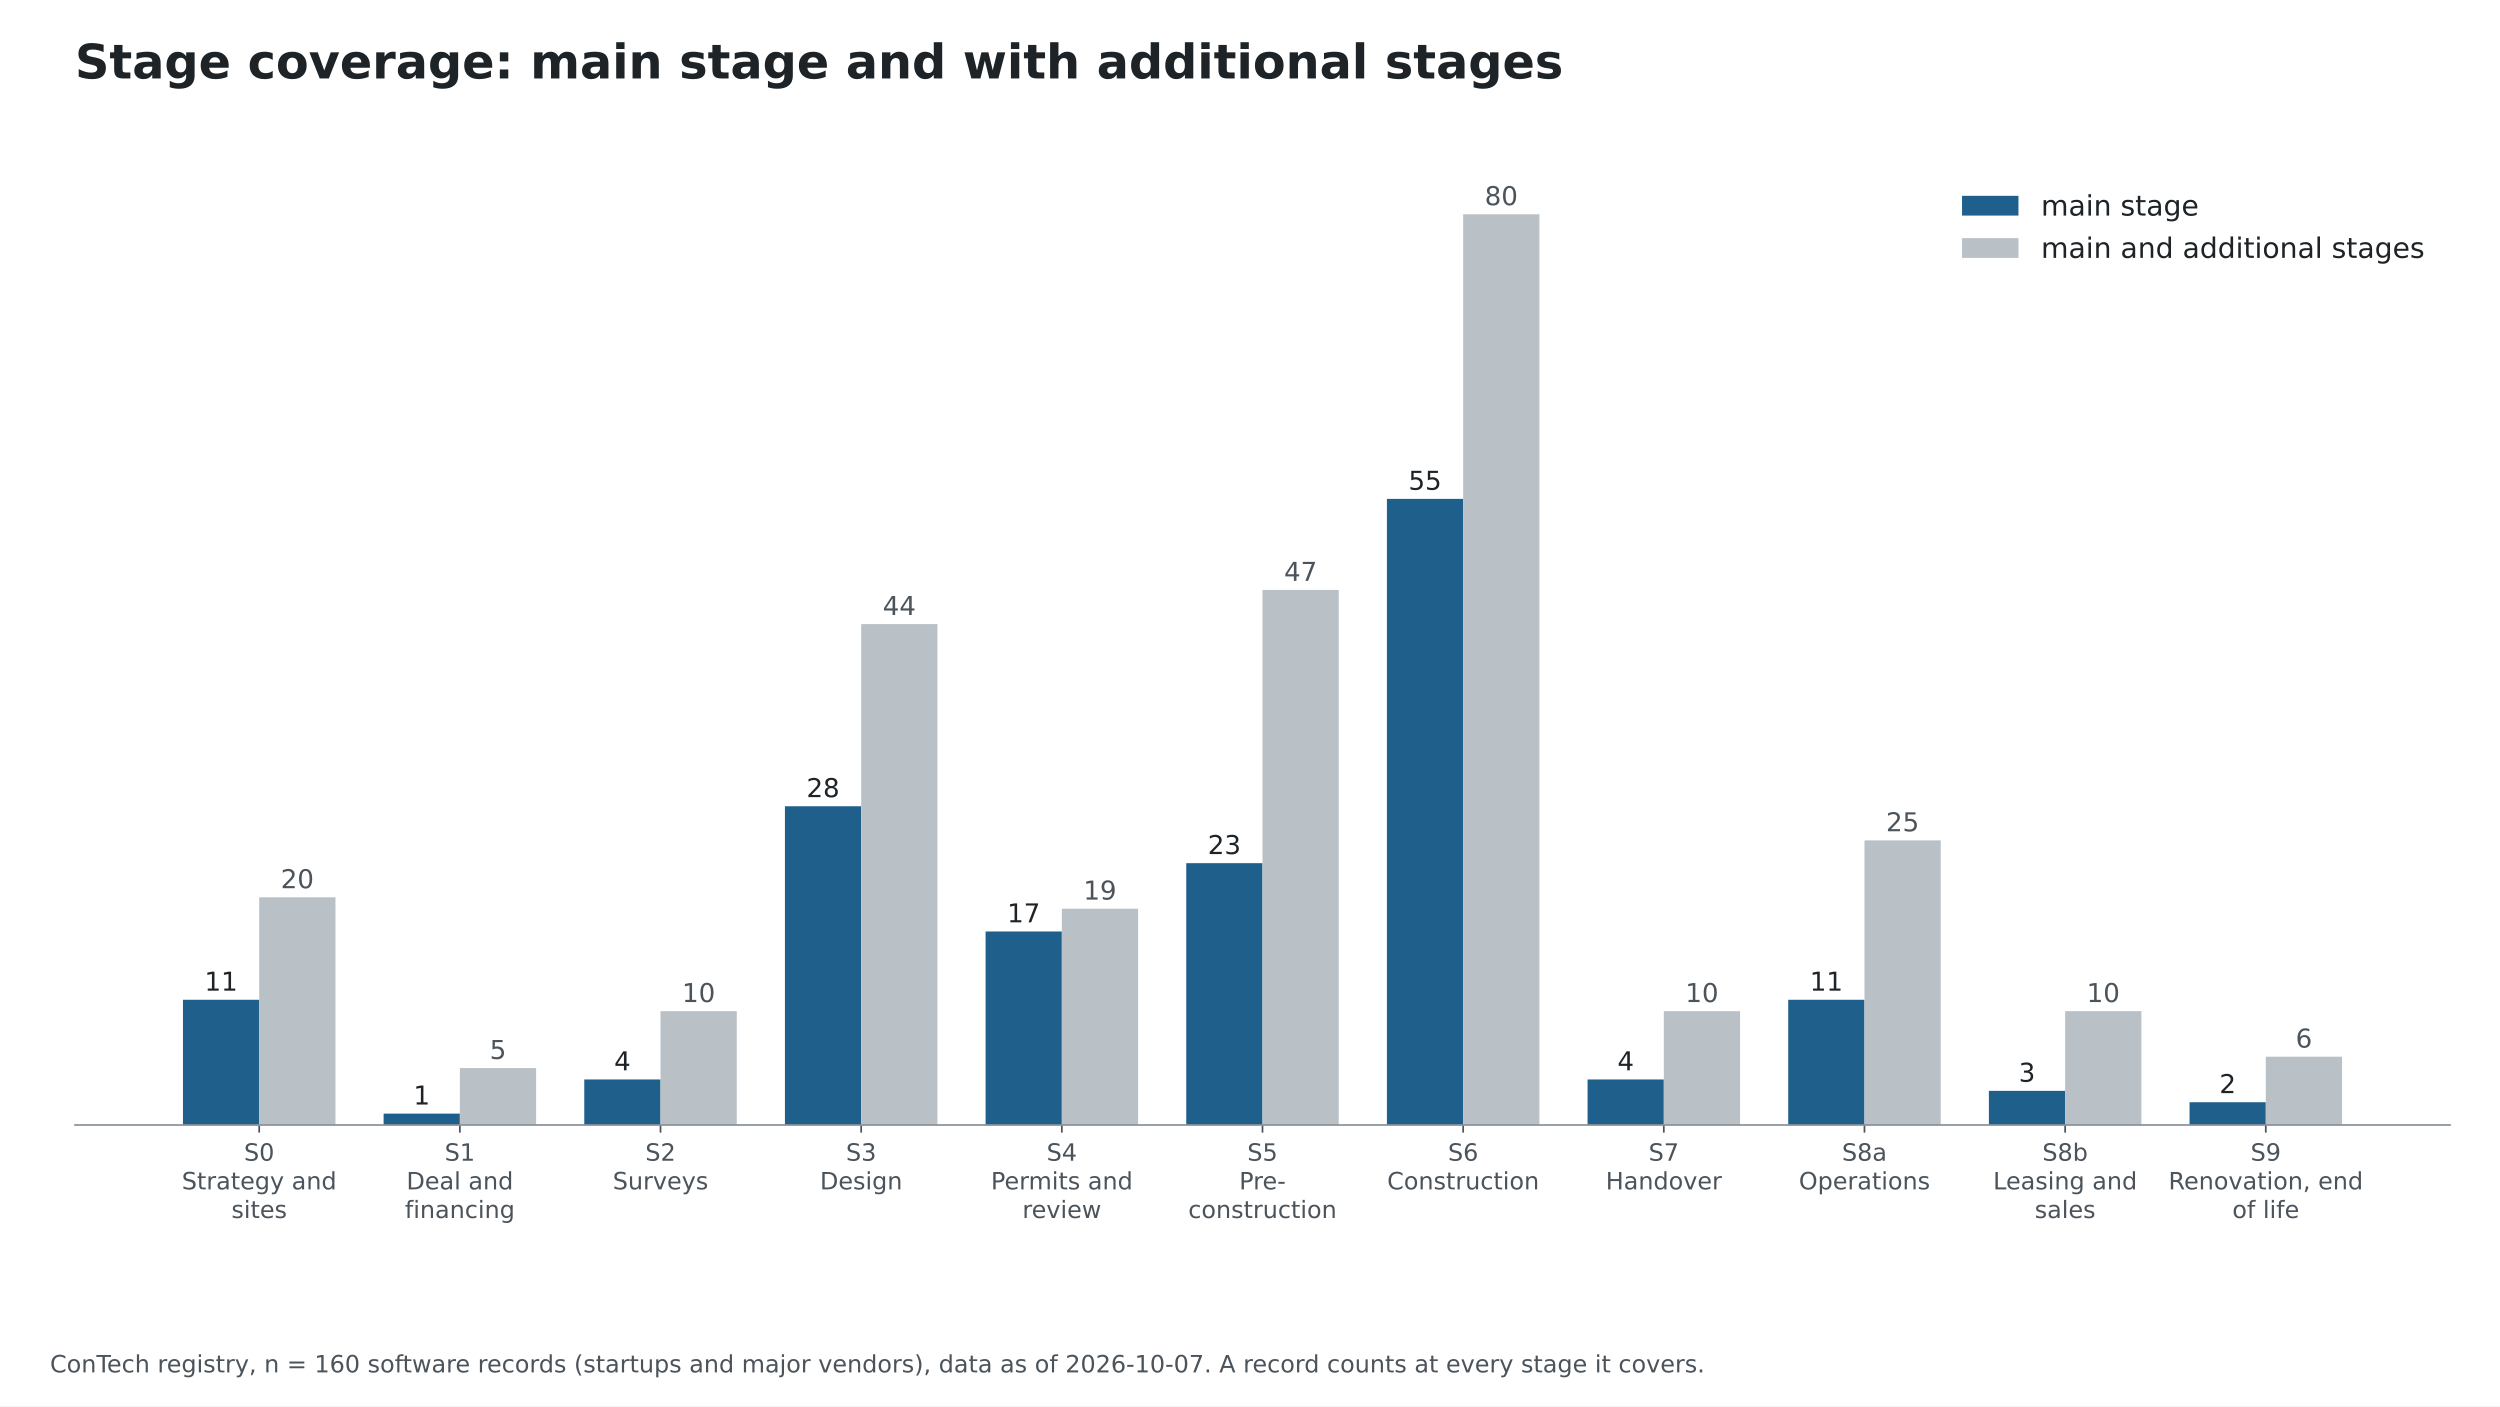
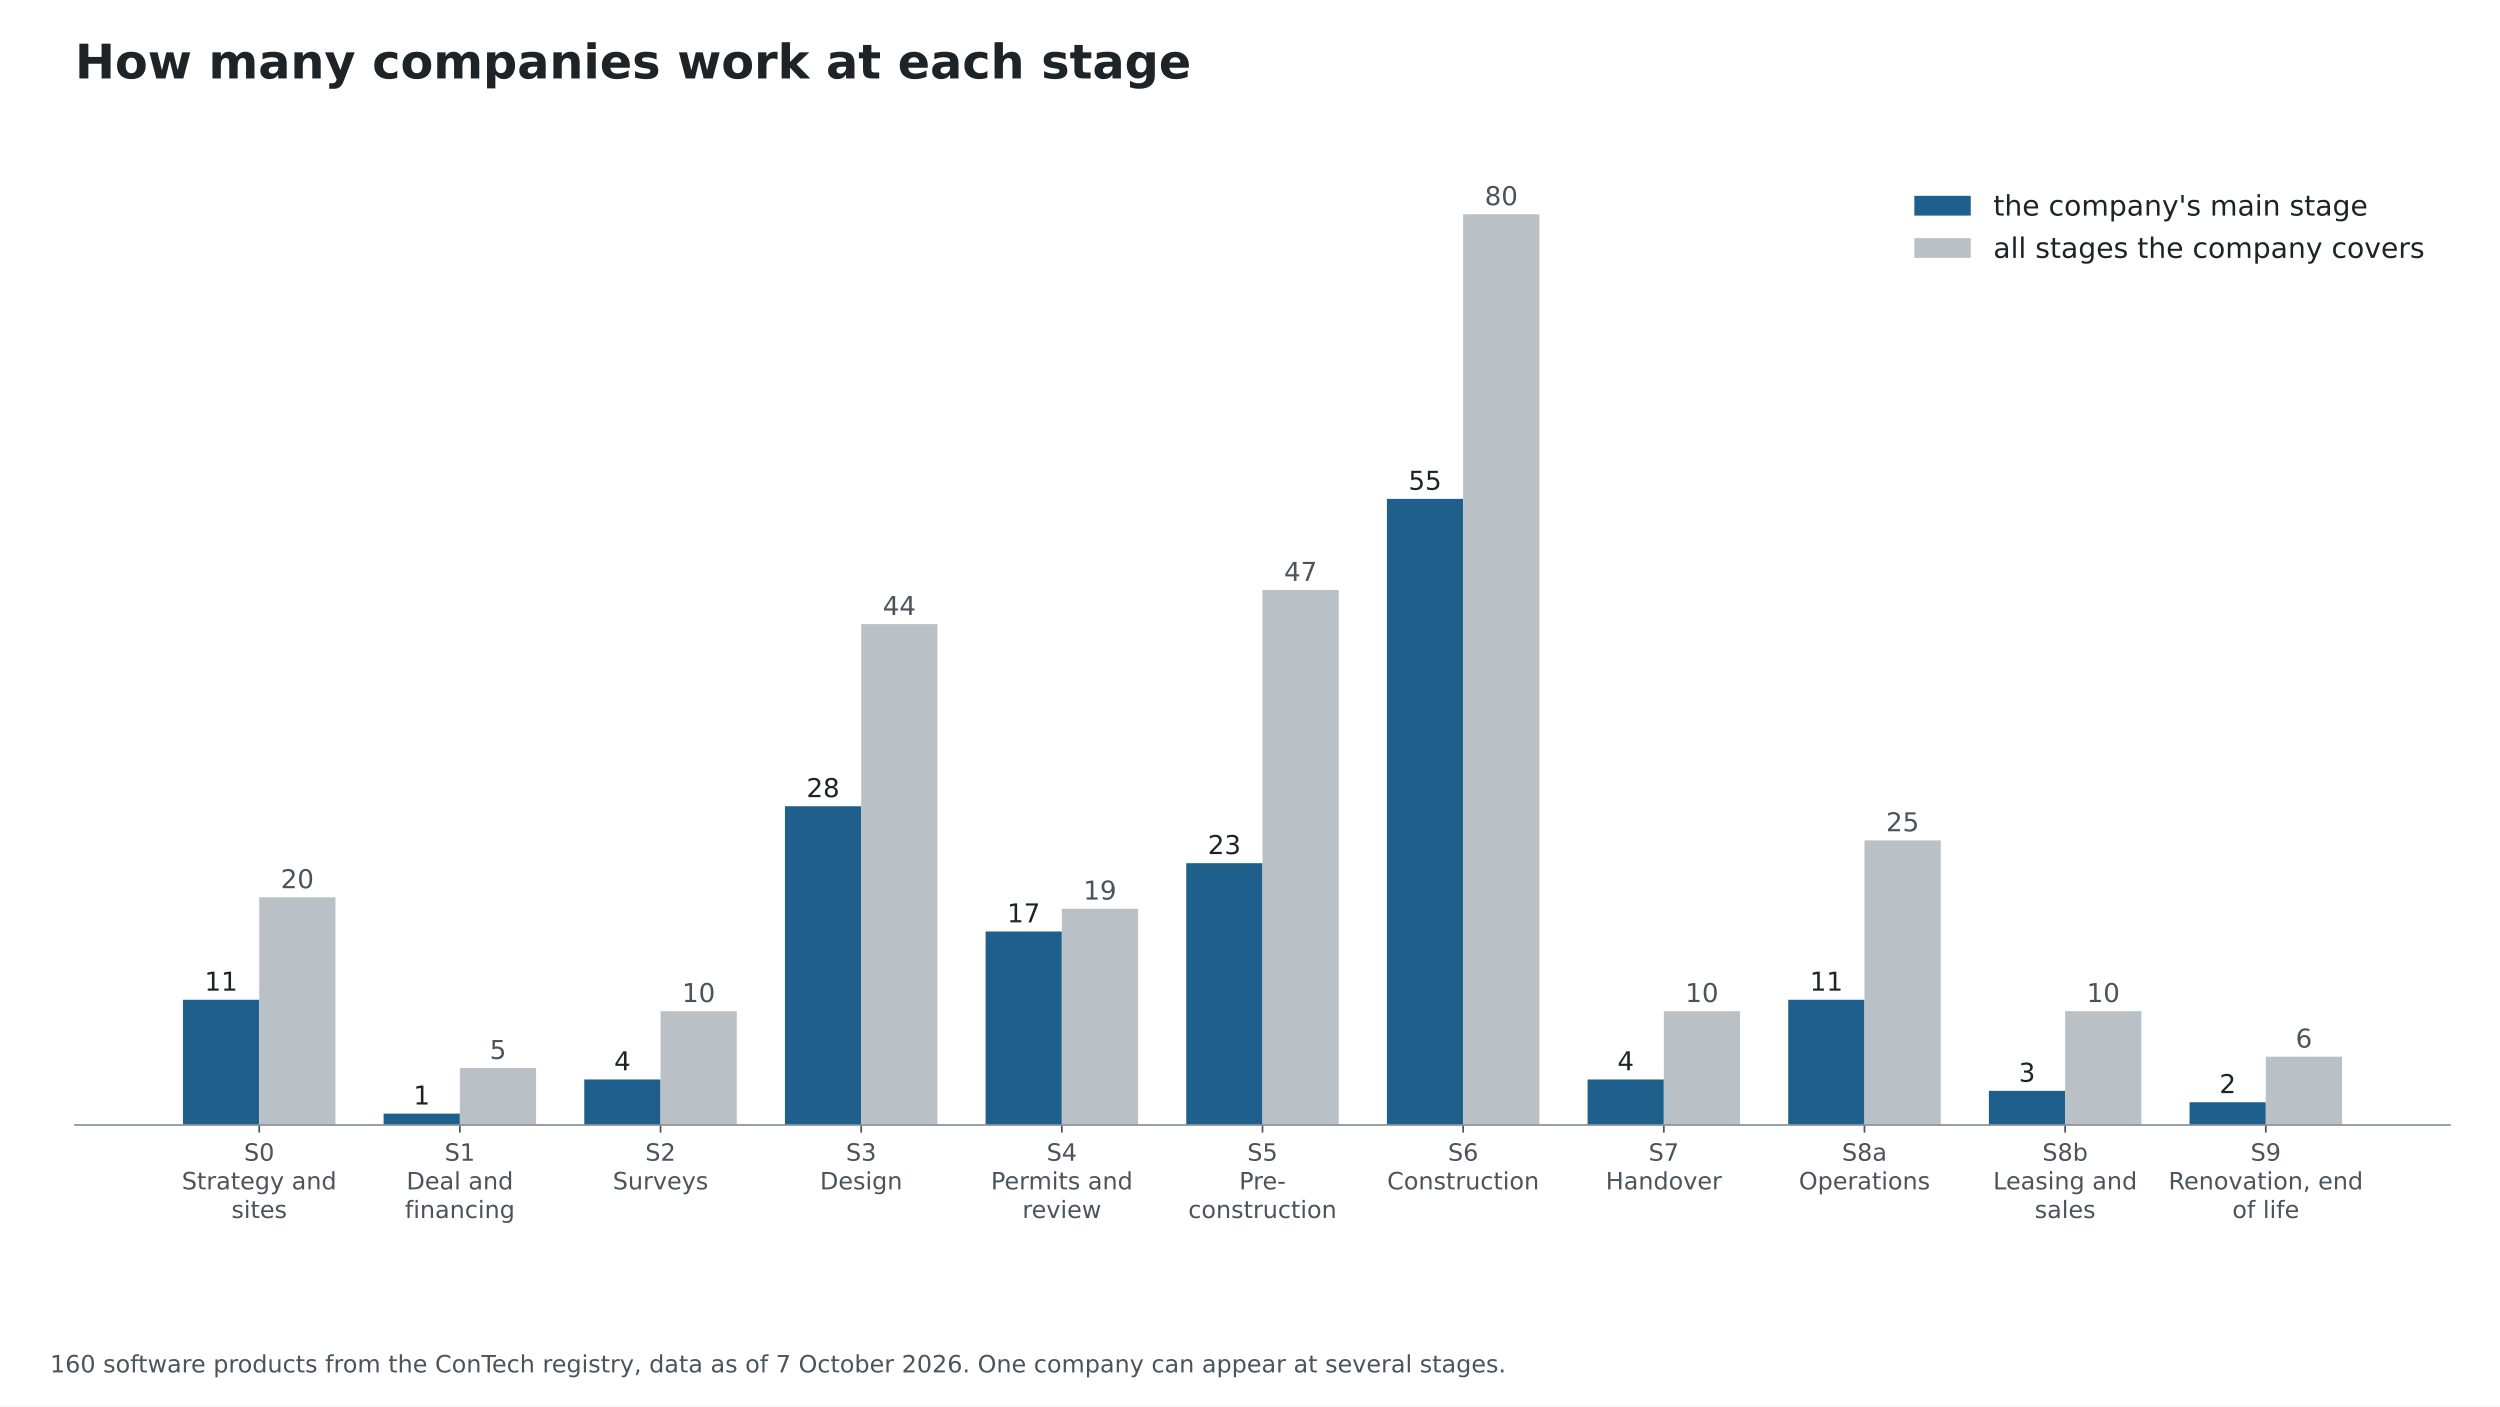
<svg xmlns="http://www.w3.org/2000/svg" xmlns:xlink="http://www.w3.org/1999/xlink" width="1152pt" height="648pt" viewBox="0 0 1152 648" version="1.1">
  <defs>
    <style type="text/css">*{stroke-linejoin: round; stroke-linecap: butt}</style>
  </defs>
  <g id="figure_1">
    <g id="patch_1">
      <path d="M 0 648  L 1152 648  L 1152 0  L 0 0  z " style="fill: #ffffff" />
    </g>
    <g id="axes_1">
      <g id="patch_2">
        <path d="M 34.56 518.4  L 1128.96 518.4  L 1128.96 77.76  L 34.56 77.76  z " style="fill: #ffffff" />
      </g>
      <g id="patch_3">
-         <path d="M 84.305 518.4  L 119.442 518.4  L 119.442 460.697  L 84.305 460.697  z " clip-path="url(#p64767ea4e8)" style="fill: #1f5f8b" />
+         <path d="M 84.305 518.4  L 119.442 518.4  L 119.442 460.697  L 84.305 460.697  z " clip-path="url(#p0cd0032326)" style="fill: #1f5f8b" />
      </g>
      <g id="patch_4">
-         <path d="M 176.769 518.4  L 211.905 518.4  L 211.905 513.154  L 176.769 513.154  z " clip-path="url(#p64767ea4e8)" style="fill: #1f5f8b" />
+         <path d="M 176.769 518.4  L 211.905 518.4  L 211.905 513.154  L 176.769 513.154  z " clip-path="url(#p0cd0032326)" style="fill: #1f5f8b" />
      </g>
      <g id="patch_5">
-         <path d="M 269.233 518.4  L 304.369 518.4  L 304.369 497.417  L 269.233 497.417  z " clip-path="url(#p64767ea4e8)" style="fill: #1f5f8b" />
+         <path d="M 269.233 518.4  L 304.369 518.4  L 304.369 497.417  L 269.233 497.417  z " clip-path="url(#p0cd0032326)" style="fill: #1f5f8b" />
      </g>
      <g id="patch_6">
-         <path d="M 361.696 518.4  L 396.833 518.4  L 396.833 371.52  L 361.696 371.52  z " clip-path="url(#p64767ea4e8)" style="fill: #1f5f8b" />
+         <path d="M 361.696 518.4  L 396.833 518.4  L 396.833 371.52  L 361.696 371.52  z " clip-path="url(#p0cd0032326)" style="fill: #1f5f8b" />
      </g>
      <g id="patch_7">
-         <path d="M 454.16 518.4  L 489.296 518.4  L 489.296 429.223  L 454.16 429.223  z " clip-path="url(#p64767ea4e8)" style="fill: #1f5f8b" />
+         <path d="M 454.16 518.4  L 489.296 518.4  L 489.296 429.223  L 454.16 429.223  z " clip-path="url(#p0cd0032326)" style="fill: #1f5f8b" />
      </g>
      <g id="patch_8">
-         <path d="M 546.624 518.4  L 581.76 518.4  L 581.76 397.749  L 546.624 397.749  z " clip-path="url(#p64767ea4e8)" style="fill: #1f5f8b" />
+         <path d="M 546.624 518.4  L 581.76 518.4  L 581.76 397.749  L 546.624 397.749  z " clip-path="url(#p0cd0032326)" style="fill: #1f5f8b" />
      </g>
      <g id="patch_9">
-         <path d="M 639.087 518.4  L 674.224 518.4  L 674.224 229.886  L 639.087 229.886  z " clip-path="url(#p64767ea4e8)" style="fill: #1f5f8b" />
+         <path d="M 639.087 518.4  L 674.224 518.4  L 674.224 229.886  L 639.087 229.886  z " clip-path="url(#p0cd0032326)" style="fill: #1f5f8b" />
      </g>
      <g id="patch_10">
-         <path d="M 731.551 518.4  L 766.687 518.4  L 766.687 497.417  L 731.551 497.417  z " clip-path="url(#p64767ea4e8)" style="fill: #1f5f8b" />
+         <path d="M 731.551 518.4  L 766.687 518.4  L 766.687 497.417  L 731.551 497.417  z " clip-path="url(#p0cd0032326)" style="fill: #1f5f8b" />
      </g>
      <g id="patch_11">
-         <path d="M 824.015 518.4  L 859.151 518.4  L 859.151 460.697  L 824.015 460.697  z " clip-path="url(#p64767ea4e8)" style="fill: #1f5f8b" />
+         <path d="M 824.015 518.4  L 859.151 518.4  L 859.151 460.697  L 824.015 460.697  z " clip-path="url(#p0cd0032326)" style="fill: #1f5f8b" />
      </g>
      <g id="patch_12">
-         <path d="M 916.478 518.4  L 951.615 518.4  L 951.615 502.663  L 916.478 502.663  z " clip-path="url(#p64767ea4e8)" style="fill: #1f5f8b" />
+         <path d="M 916.478 518.4  L 951.615 518.4  L 951.615 502.663  L 916.478 502.663  z " clip-path="url(#p0cd0032326)" style="fill: #1f5f8b" />
      </g>
      <g id="patch_13">
-         <path d="M 1008.942 518.4  L 1044.078 518.4  L 1044.078 507.909  L 1008.942 507.909  z " clip-path="url(#p64767ea4e8)" style="fill: #1f5f8b" />
+         <path d="M 1008.942 518.4  L 1044.078 518.4  L 1044.078 507.909  L 1008.942 507.909  z " clip-path="url(#p0cd0032326)" style="fill: #1f5f8b" />
      </g>
      <g id="patch_14">
-         <path d="M 119.442 518.4  L 154.578 518.4  L 154.578 413.486  L 119.442 413.486  z " clip-path="url(#p64767ea4e8)" style="fill: #b9c0c6" />
+         <path d="M 119.442 518.4  L 154.578 518.4  L 154.578 413.486  L 119.442 413.486  z " clip-path="url(#p0cd0032326)" style="fill: #b9c0c6" />
      </g>
      <g id="patch_15">
-         <path d="M 211.905 518.4  L 247.042 518.4  L 247.042 492.171  L 211.905 492.171  z " clip-path="url(#p64767ea4e8)" style="fill: #b9c0c6" />
+         <path d="M 211.905 518.4  L 247.042 518.4  L 247.042 492.171  L 211.905 492.171  z " clip-path="url(#p0cd0032326)" style="fill: #b9c0c6" />
      </g>
      <g id="patch_16">
-         <path d="M 304.369 518.4  L 339.505 518.4  L 339.505 465.943  L 304.369 465.943  z " clip-path="url(#p64767ea4e8)" style="fill: #b9c0c6" />
+         <path d="M 304.369 518.4  L 339.505 518.4  L 339.505 465.943  L 304.369 465.943  z " clip-path="url(#p0cd0032326)" style="fill: #b9c0c6" />
      </g>
      <g id="patch_17">
-         <path d="M 396.833 518.4  L 431.969 518.4  L 431.969 287.589  L 396.833 287.589  z " clip-path="url(#p64767ea4e8)" style="fill: #b9c0c6" />
+         <path d="M 396.833 518.4  L 431.969 518.4  L 431.969 287.589  L 396.833 287.589  z " clip-path="url(#p0cd0032326)" style="fill: #b9c0c6" />
      </g>
      <g id="patch_18">
-         <path d="M 489.296 518.4  L 524.433 518.4  L 524.433 418.731  L 489.296 418.731  z " clip-path="url(#p64767ea4e8)" style="fill: #b9c0c6" />
+         <path d="M 489.296 518.4  L 524.433 518.4  L 524.433 418.731  L 489.296 418.731  z " clip-path="url(#p0cd0032326)" style="fill: #b9c0c6" />
      </g>
      <g id="patch_19">
-         <path d="M 581.76 518.4  L 616.896 518.4  L 616.896 271.851  L 581.76 271.851  z " clip-path="url(#p64767ea4e8)" style="fill: #b9c0c6" />
+         <path d="M 581.76 518.4  L 616.896 518.4  L 616.896 271.851  L 581.76 271.851  z " clip-path="url(#p0cd0032326)" style="fill: #b9c0c6" />
      </g>
      <g id="patch_20">
-         <path d="M 674.224 518.4  L 709.36 518.4  L 709.36 98.743  L 674.224 98.743  z " clip-path="url(#p64767ea4e8)" style="fill: #b9c0c6" />
+         <path d="M 674.224 518.4  L 709.36 518.4  L 709.36 98.743  L 674.224 98.743  z " clip-path="url(#p0cd0032326)" style="fill: #b9c0c6" />
      </g>
      <g id="patch_21">
-         <path d="M 766.687 518.4  L 801.824 518.4  L 801.824 465.943  L 766.687 465.943  z " clip-path="url(#p64767ea4e8)" style="fill: #b9c0c6" />
+         <path d="M 766.687 518.4  L 801.824 518.4  L 801.824 465.943  L 766.687 465.943  z " clip-path="url(#p0cd0032326)" style="fill: #b9c0c6" />
      </g>
      <g id="patch_22">
-         <path d="M 859.151 518.4  L 894.287 518.4  L 894.287 387.257  L 859.151 387.257  z " clip-path="url(#p64767ea4e8)" style="fill: #b9c0c6" />
+         <path d="M 859.151 518.4  L 894.287 518.4  L 894.287 387.257  L 859.151 387.257  z " clip-path="url(#p0cd0032326)" style="fill: #b9c0c6" />
      </g>
      <g id="patch_23">
-         <path d="M 951.615 518.4  L 986.751 518.4  L 986.751 465.943  L 951.615 465.943  z " clip-path="url(#p64767ea4e8)" style="fill: #b9c0c6" />
+         <path d="M 951.615 518.4  L 986.751 518.4  L 986.751 465.943  L 951.615 465.943  z " clip-path="url(#p0cd0032326)" style="fill: #b9c0c6" />
      </g>
      <g id="patch_24">
-         <path d="M 1044.078 518.4  L 1079.215 518.4  L 1079.215 486.926  L 1044.078 486.926  z " clip-path="url(#p64767ea4e8)" style="fill: #b9c0c6" />
+         <path d="M 1044.078 518.4  L 1079.215 518.4  L 1079.215 486.926  L 1044.078 486.926  z " clip-path="url(#p0cd0032326)" style="fill: #b9c0c6" />
      </g>
      <g id="matplotlib.axis_1">
        <g id="xtick_1">
          <g id="line2d_1">
            <defs>
-               <path id="mefcfb88800" d="M 0 0  L 0 3.5  " style="stroke: #4b535b; stroke-width: 0.8" />
+               <path id="m08c23bf9fe" d="M 0 0  L 0 3.5  " style="stroke: #4b535b; stroke-width: 0.8" />
            </defs>
            <g>
-               <use xlink:href="#mefcfb88800" x="119.442" y="518.4" style="fill: #4b535b; stroke: #4b535b; stroke-width: 0.8" />
+               <use xlink:href="#m08c23bf9fe" x="119.442" y="518.4" style="fill: #4b535b; stroke: #4b535b; stroke-width: 0.8" />
            </g>
          </g>
          <g id="text_1">
            <text style="font-size: 11px; font-family: 'DejaVu Sans'; fill: #4b535b" transform="translate(112.4506 534.8585)">S0</text>
            <text style="font-size: 11px; font-family: 'DejaVu Sans'; fill: #4b535b" transform="translate(83.7793 548.0615)">Strategy and</text>
            <text style="font-size: 11px; font-family: 'DejaVu Sans'; fill: #4b535b" transform="translate(106.643 561.2645)">sites</text>
          </g>
        </g>
        <g id="xtick_2">
          <g id="line2d_2">
            <g>
-               <use xlink:href="#mefcfb88800" x="211.905" y="518.4" style="fill: #4b535b; stroke: #4b535b; stroke-width: 0.8" />
+               <use xlink:href="#m08c23bf9fe" x="211.905" y="518.4" style="fill: #4b535b; stroke: #4b535b; stroke-width: 0.8" />
            </g>
          </g>
          <g id="text_2">
            <text style="font-size: 11px; font-family: 'DejaVu Sans'; fill: #4b535b" transform="translate(204.9143 534.8585)">S1</text>
            <text style="font-size: 11px; font-family: 'DejaVu Sans'; fill: #4b535b" transform="translate(187.292 548.0615)">Deal and</text>
            <text style="font-size: 11px; font-family: 'DejaVu Sans'; fill: #4b535b" transform="translate(186.5701 561.2645)">financing</text>
          </g>
        </g>
        <g id="xtick_3">
          <g id="line2d_3">
            <g>
-               <use xlink:href="#mefcfb88800" x="304.369" y="518.4" style="fill: #4b535b; stroke: #4b535b; stroke-width: 0.8" />
+               <use xlink:href="#m08c23bf9fe" x="304.369" y="518.4" style="fill: #4b535b; stroke: #4b535b; stroke-width: 0.8" />
            </g>
          </g>
          <g id="text_3">
            <text style="font-size: 11px; font-family: 'DejaVu Sans'; fill: #4b535b" transform="translate(297.378 534.8585)">S2</text>
            <text style="font-size: 11px; font-family: 'DejaVu Sans'; fill: #4b535b" transform="translate(282.3707 548.0606)">Surveys</text>
          </g>
        </g>
        <g id="xtick_4">
          <g id="line2d_4">
            <g>
-               <use xlink:href="#mefcfb88800" x="396.833" y="518.4" style="fill: #4b535b; stroke: #4b535b; stroke-width: 0.8" />
+               <use xlink:href="#m08c23bf9fe" x="396.833" y="518.4" style="fill: #4b535b; stroke: #4b535b; stroke-width: 0.8" />
            </g>
          </g>
          <g id="text_4">
            <text style="font-size: 11px; font-family: 'DejaVu Sans'; fill: #4b535b" transform="translate(389.8416 534.8585)">S3</text>
            <text style="font-size: 11px; font-family: 'DejaVu Sans'; fill: #4b535b" transform="translate(377.8431 548.0615)">Design</text>
          </g>
        </g>
        <g id="xtick_5">
          <g id="line2d_5">
            <g>
-               <use xlink:href="#mefcfb88800" x="489.296" y="518.4" style="fill: #4b535b; stroke: #4b535b; stroke-width: 0.8" />
+               <use xlink:href="#m08c23bf9fe" x="489.296" y="518.4" style="fill: #4b535b; stroke: #4b535b; stroke-width: 0.8" />
            </g>
          </g>
          <g id="text_5">
            <text style="font-size: 11px; font-family: 'DejaVu Sans'; fill: #4b535b" transform="translate(482.3053 534.8585)">S4</text>
            <text style="font-size: 11px; font-family: 'DejaVu Sans'; fill: #4b535b" transform="translate(456.6246 548.0615)">Permits and</text>
            <text style="font-size: 11px; font-family: 'DejaVu Sans'; fill: #4b535b" transform="translate(471.1068 561.2645)">review</text>
          </g>
        </g>
        <g id="xtick_6">
          <g id="line2d_6">
            <g>
-               <use xlink:href="#mefcfb88800" x="581.76" y="518.4" style="fill: #4b535b; stroke: #4b535b; stroke-width: 0.8" />
+               <use xlink:href="#m08c23bf9fe" x="581.76" y="518.4" style="fill: #4b535b; stroke: #4b535b; stroke-width: 0.8" />
            </g>
          </g>
          <g id="text_6">
            <text style="font-size: 11px; font-family: 'DejaVu Sans'; fill: #4b535b" transform="translate(574.769 534.8585)">S5</text>
            <text style="font-size: 11px; font-family: 'DejaVu Sans'; fill: #4b535b" transform="translate(571.0316 548.0606)">Pre-</text>
            <text style="font-size: 11px; font-family: 'DejaVu Sans'; fill: #4b535b" transform="translate(547.5577 561.2637)">construction</text>
          </g>
        </g>
        <g id="xtick_7">
          <g id="line2d_7">
            <g>
-               <use xlink:href="#mefcfb88800" x="674.224" y="518.4" style="fill: #4b535b; stroke: #4b535b; stroke-width: 0.8" />
+               <use xlink:href="#m08c23bf9fe" x="674.224" y="518.4" style="fill: #4b535b; stroke: #4b535b; stroke-width: 0.8" />
            </g>
          </g>
          <g id="text_7">
            <text style="font-size: 11px; font-family: 'DejaVu Sans'; fill: #4b535b" transform="translate(667.2327 534.8585)">S6</text>
            <text style="font-size: 11px; font-family: 'DejaVu Sans'; fill: #4b535b" transform="translate(639.205 548.0615)">Construction</text>
          </g>
        </g>
        <g id="xtick_8">
          <g id="line2d_8">
            <g>
-               <use xlink:href="#mefcfb88800" x="766.687" y="518.4" style="fill: #4b535b; stroke: #4b535b; stroke-width: 0.8" />
+               <use xlink:href="#m08c23bf9fe" x="766.687" y="518.4" style="fill: #4b535b; stroke: #4b535b; stroke-width: 0.8" />
            </g>
          </g>
          <g id="text_8">
            <text style="font-size: 11px; font-family: 'DejaVu Sans'; fill: #4b535b" transform="translate(759.6963 534.8585)">S7</text>
            <text style="font-size: 11px; font-family: 'DejaVu Sans'; fill: #4b535b" transform="translate(739.9376 548.0615)">Handover</text>
          </g>
        </g>
        <g id="xtick_9">
          <g id="line2d_9">
            <g>
-               <use xlink:href="#mefcfb88800" x="859.151" y="518.4" style="fill: #4b535b; stroke: #4b535b; stroke-width: 0.8" />
+               <use xlink:href="#m08c23bf9fe" x="859.151" y="518.4" style="fill: #4b535b; stroke: #4b535b; stroke-width: 0.8" />
            </g>
          </g>
          <g id="text_9">
            <text style="font-size: 11px; font-family: 'DejaVu Sans'; fill: #4b535b" transform="translate(848.7895 534.8585)">S8a</text>
            <text style="font-size: 11px; font-family: 'DejaVu Sans'; fill: #4b535b" transform="translate(828.9139 548.0615)">Operations</text>
          </g>
        </g>
        <g id="xtick_10">
          <g id="line2d_10">
            <g>
-               <use xlink:href="#mefcfb88800" x="951.615" y="518.4" style="fill: #4b535b; stroke: #4b535b; stroke-width: 0.8" />
+               <use xlink:href="#m08c23bf9fe" x="951.615" y="518.4" style="fill: #4b535b; stroke: #4b535b; stroke-width: 0.8" />
            </g>
          </g>
          <g id="text_10">
            <text style="font-size: 11px; font-family: 'DejaVu Sans'; fill: #4b535b" transform="translate(941.132 534.8594)">S8b</text>
            <text style="font-size: 11px; font-family: 'DejaVu Sans'; fill: #4b535b" transform="translate(918.4256 548.0624)">Leasing and</text>
            <text style="font-size: 11px; font-family: 'DejaVu Sans'; fill: #4b535b" transform="translate(937.6017 561.2654)">sales</text>
          </g>
        </g>
        <g id="xtick_11">
          <g id="line2d_11">
            <g>
-               <use xlink:href="#mefcfb88800" x="1044.078" y="518.4" style="fill: #4b535b; stroke: #4b535b; stroke-width: 0.8" />
+               <use xlink:href="#m08c23bf9fe" x="1044.078" y="518.4" style="fill: #4b535b; stroke: #4b535b; stroke-width: 0.8" />
            </g>
          </g>
          <g id="text_11">
            <text style="font-size: 11px; font-family: 'DejaVu Sans'; fill: #4b535b" transform="translate(1037.087 534.8585)">S9</text>
            <text style="font-size: 11px; font-family: 'DejaVu Sans'; fill: #4b535b" transform="translate(999.2499 548.0615)">Renovation, end</text>
            <text style="font-size: 11px; font-family: 'DejaVu Sans'; fill: #4b535b" transform="translate(1028.653 561.2645)">of life</text>
          </g>
        </g>
      </g>
      <g id="patch_25">
        <path d="M 34.56 518.4  L 1128.96 518.4  " style="fill: none; stroke: #8a929a; stroke-width: 0.8; stroke-linejoin: miter; stroke-linecap: square" />
      </g>
      <g id="text_12">
        <text style="font-size: 12px; font-family: 'DejaVu Sans'; text-anchor: middle; fill: #1d2327" x="101.874" y="456.501" transform="rotate(-0 101.8736 456.5006)">11</text>
      </g>
      <g id="text_13">
        <text style="font-size: 12px; font-family: 'DejaVu Sans'; text-anchor: middle; fill: #4b535b" x="137.01" y="409.289" transform="rotate(-0 137.0097 409.2891)">20</text>
      </g>
      <g id="text_14">
        <text style="font-size: 12px; font-family: 'DejaVu Sans'; text-anchor: middle; fill: #1d2327" x="194.337" y="508.958" transform="rotate(-0 194.3372 508.9577)">1</text>
      </g>
      <g id="text_15">
        <text style="font-size: 12px; font-family: 'DejaVu Sans'; text-anchor: middle; fill: #4b535b" x="229.473" y="487.975" transform="rotate(-0 229.4734 487.9749)">5</text>
      </g>
      <g id="text_16">
        <text style="font-size: 12px; font-family: 'DejaVu Sans'; text-anchor: middle; fill: #1d2327" x="286.801" y="493.221" transform="rotate(-0 286.8009 493.2206)">4</text>
      </g>
      <g id="text_17">
        <text style="font-size: 12px; font-family: 'DejaVu Sans'; text-anchor: middle; fill: #4b535b" x="321.937" y="461.746" transform="rotate(-0 321.9371 461.7463)">10</text>
      </g>
      <g id="text_18">
        <text style="font-size: 12px; font-family: 'DejaVu Sans'; text-anchor: middle; fill: #1d2327" x="379.265" y="367.323" transform="rotate(-0 379.2646 367.3234)">28</text>
      </g>
      <g id="text_19">
        <text style="font-size: 12px; font-family: 'DejaVu Sans'; text-anchor: middle; fill: #4b535b" x="414.401" y="283.392" transform="rotate(-0 414.4008 283.392)">44</text>
      </g>
      <g id="text_20">
        <text style="font-size: 12px; font-family: 'DejaVu Sans'; text-anchor: middle; fill: #1d2327" x="471.728" y="425.026" transform="rotate(-0 471.7282 425.0263)">17</text>
      </g>
      <g id="text_21">
        <text style="font-size: 12px; font-family: 'DejaVu Sans'; text-anchor: middle; fill: #4b535b" x="506.864" y="414.535" transform="rotate(-0 506.8644 414.5349)">19</text>
      </g>
      <g id="text_22">
        <text style="font-size: 12px; font-family: 'DejaVu Sans'; text-anchor: middle; fill: #1d2327" x="564.192" y="393.552" transform="rotate(-0 564.1919 393.552)">23</text>
      </g>
      <g id="text_23">
        <text style="font-size: 12px; font-family: 'DejaVu Sans'; text-anchor: middle; fill: #4b535b" x="599.328" y="267.655" transform="rotate(-0 599.3281 267.6549)">47</text>
      </g>
      <g id="text_24">
        <text style="font-size: 12px; font-family: 'DejaVu Sans'; text-anchor: middle; fill: #1d2327" x="656.656" y="225.689" transform="rotate(-0 656.6556 225.6891)">55</text>
      </g>
      <g id="text_25">
        <text style="font-size: 12px; font-family: 'DejaVu Sans'; text-anchor: middle; fill: #4b535b" x="691.792" y="94.546" transform="rotate(-0 691.7918 94.54629)">80</text>
      </g>
      <g id="text_26">
        <text style="font-size: 12px; font-family: 'DejaVu Sans'; text-anchor: middle; fill: #1d2327" x="749.119" y="493.221" transform="rotate(-0 749.1192 493.2206)">4</text>
      </g>
      <g id="text_27">
        <text style="font-size: 12px; font-family: 'DejaVu Sans'; text-anchor: middle; fill: #4b535b" x="784.255" y="461.746" transform="rotate(-0 784.2554 461.7463)">10</text>
      </g>
      <g id="text_28">
        <text style="font-size: 12px; font-family: 'DejaVu Sans'; text-anchor: middle; fill: #1d2327" x="841.583" y="456.501" transform="rotate(-0 841.5829 456.5006)">11</text>
      </g>
      <g id="text_29">
        <text style="font-size: 12px; font-family: 'DejaVu Sans'; text-anchor: middle; fill: #4b535b" x="876.719" y="383.061" transform="rotate(-0 876.7191 383.0606)">25</text>
      </g>
      <g id="text_30">
        <text style="font-size: 12px; font-family: 'DejaVu Sans'; text-anchor: middle; fill: #1d2327" x="934.047" y="498.466" transform="rotate(-0 934.0466 498.4663)">3</text>
      </g>
      <g id="text_31">
        <text style="font-size: 12px; font-family: 'DejaVu Sans'; text-anchor: middle; fill: #4b535b" x="969.183" y="461.746" transform="rotate(-0 969.1828 461.7463)">10</text>
      </g>
      <g id="text_32">
        <text style="font-size: 12px; font-family: 'DejaVu Sans'; text-anchor: middle; fill: #1d2327" x="1026.51" y="503.712" transform="rotate(-0 1026.51 503.712)">2</text>
      </g>
      <g id="text_33">
        <text style="font-size: 12px; font-family: 'DejaVu Sans'; text-anchor: middle; fill: #4b535b" x="1061.646" y="482.729" transform="rotate(-0 1061.646 482.7291)">6</text>
      </g>
      <g id="legend_1">
        <g id="patch_26">
-           <path d="M 904.105 99.338  L 930.105 99.338  L 930.105 90.238  L 904.105 90.238  z " style="fill: #1f5f8b" />
+           <path d="M 882.12 99.338  L 908.12 99.338  L 908.12 90.238  L 882.12 90.238  z " style="fill: #1f5f8b" />
        </g>
        <g id="text_34">
-           <text style="font-size: 13px; font-family: 'DejaVu Sans'; text-anchor: start; fill: #1d2327" x="940.505" y="99.338" transform="rotate(-0 940.5047 99.33797)">main stage</text>
+           <text style="font-size: 13px; font-family: 'DejaVu Sans'; text-anchor: start; fill: #1d2327" x="918.52" y="99.338" transform="rotate(-0 918.5205 99.33797)">the company's main stage</text>
        </g>
        <g id="patch_27">
-           <path d="M 904.105 118.839  L 930.105 118.839  L 930.105 109.739  L 904.105 109.739  z " style="fill: #b9c0c6" />
+           <path d="M 882.12 118.839  L 908.12 118.839  L 908.12 109.739  L 882.12 109.739  z " style="fill: #b9c0c6" />
        </g>
        <g id="text_35">
-           <text style="font-size: 13px; font-family: 'DejaVu Sans'; text-anchor: start; fill: #1d2327" x="940.505" y="118.839" transform="rotate(-0 940.5047 118.839)">main and additional stages</text>
+           <text style="font-size: 13px; font-family: 'DejaVu Sans'; text-anchor: start; fill: #1d2327" x="918.52" y="118.839" transform="rotate(-0 918.5205 118.839)">all stages the company covers</text>
        </g>
      </g>
    </g>
    <g id="text_36">
-       <text style="font-weight: 700; font-size: 22px; font-family: 'DejaVu Sans'; text-anchor: start; fill: #1d2327" x="34.56" y="36.157" transform="rotate(-0 34.56 36.15656)">Stage coverage: main stage and with additional stages</text>
+       <text style="font-weight: 700; font-size: 22px; font-family: 'DejaVu Sans'; text-anchor: start; fill: #1d2327" x="34.56" y="36.157" transform="rotate(-0 34.56 36.15656)">How many companies work at each stage</text>
    </g>
    <g id="text_37">
-       <text style="font-size: 11px; font-family: 'DejaVu Sans'; text-anchor: start; fill: #4b535b" x="23.04" y="632.397" transform="rotate(-0 23.04 632.3974)">ConTech registry, n = 160 software records (startups and major vendors), data as of 2026-10-07. A record counts at every stage it covers.</text>
+       <text style="font-size: 11px; font-family: 'DejaVu Sans'; text-anchor: start; fill: #4b535b" x="23.04" y="632.397" transform="rotate(-0 23.04 632.3974)">160 software products from the ConTech registry, data as of 7 October 2026. One company can appear at several stages.</text>
    </g>
  </g>
  <defs>
-     <clipPath id="p64767ea4e8">
+     <clipPath id="p0cd0032326">
      <rect x="34.56" y="77.76" width="1094.4" height="440.64" />
    </clipPath>
  </defs>
</svg>
